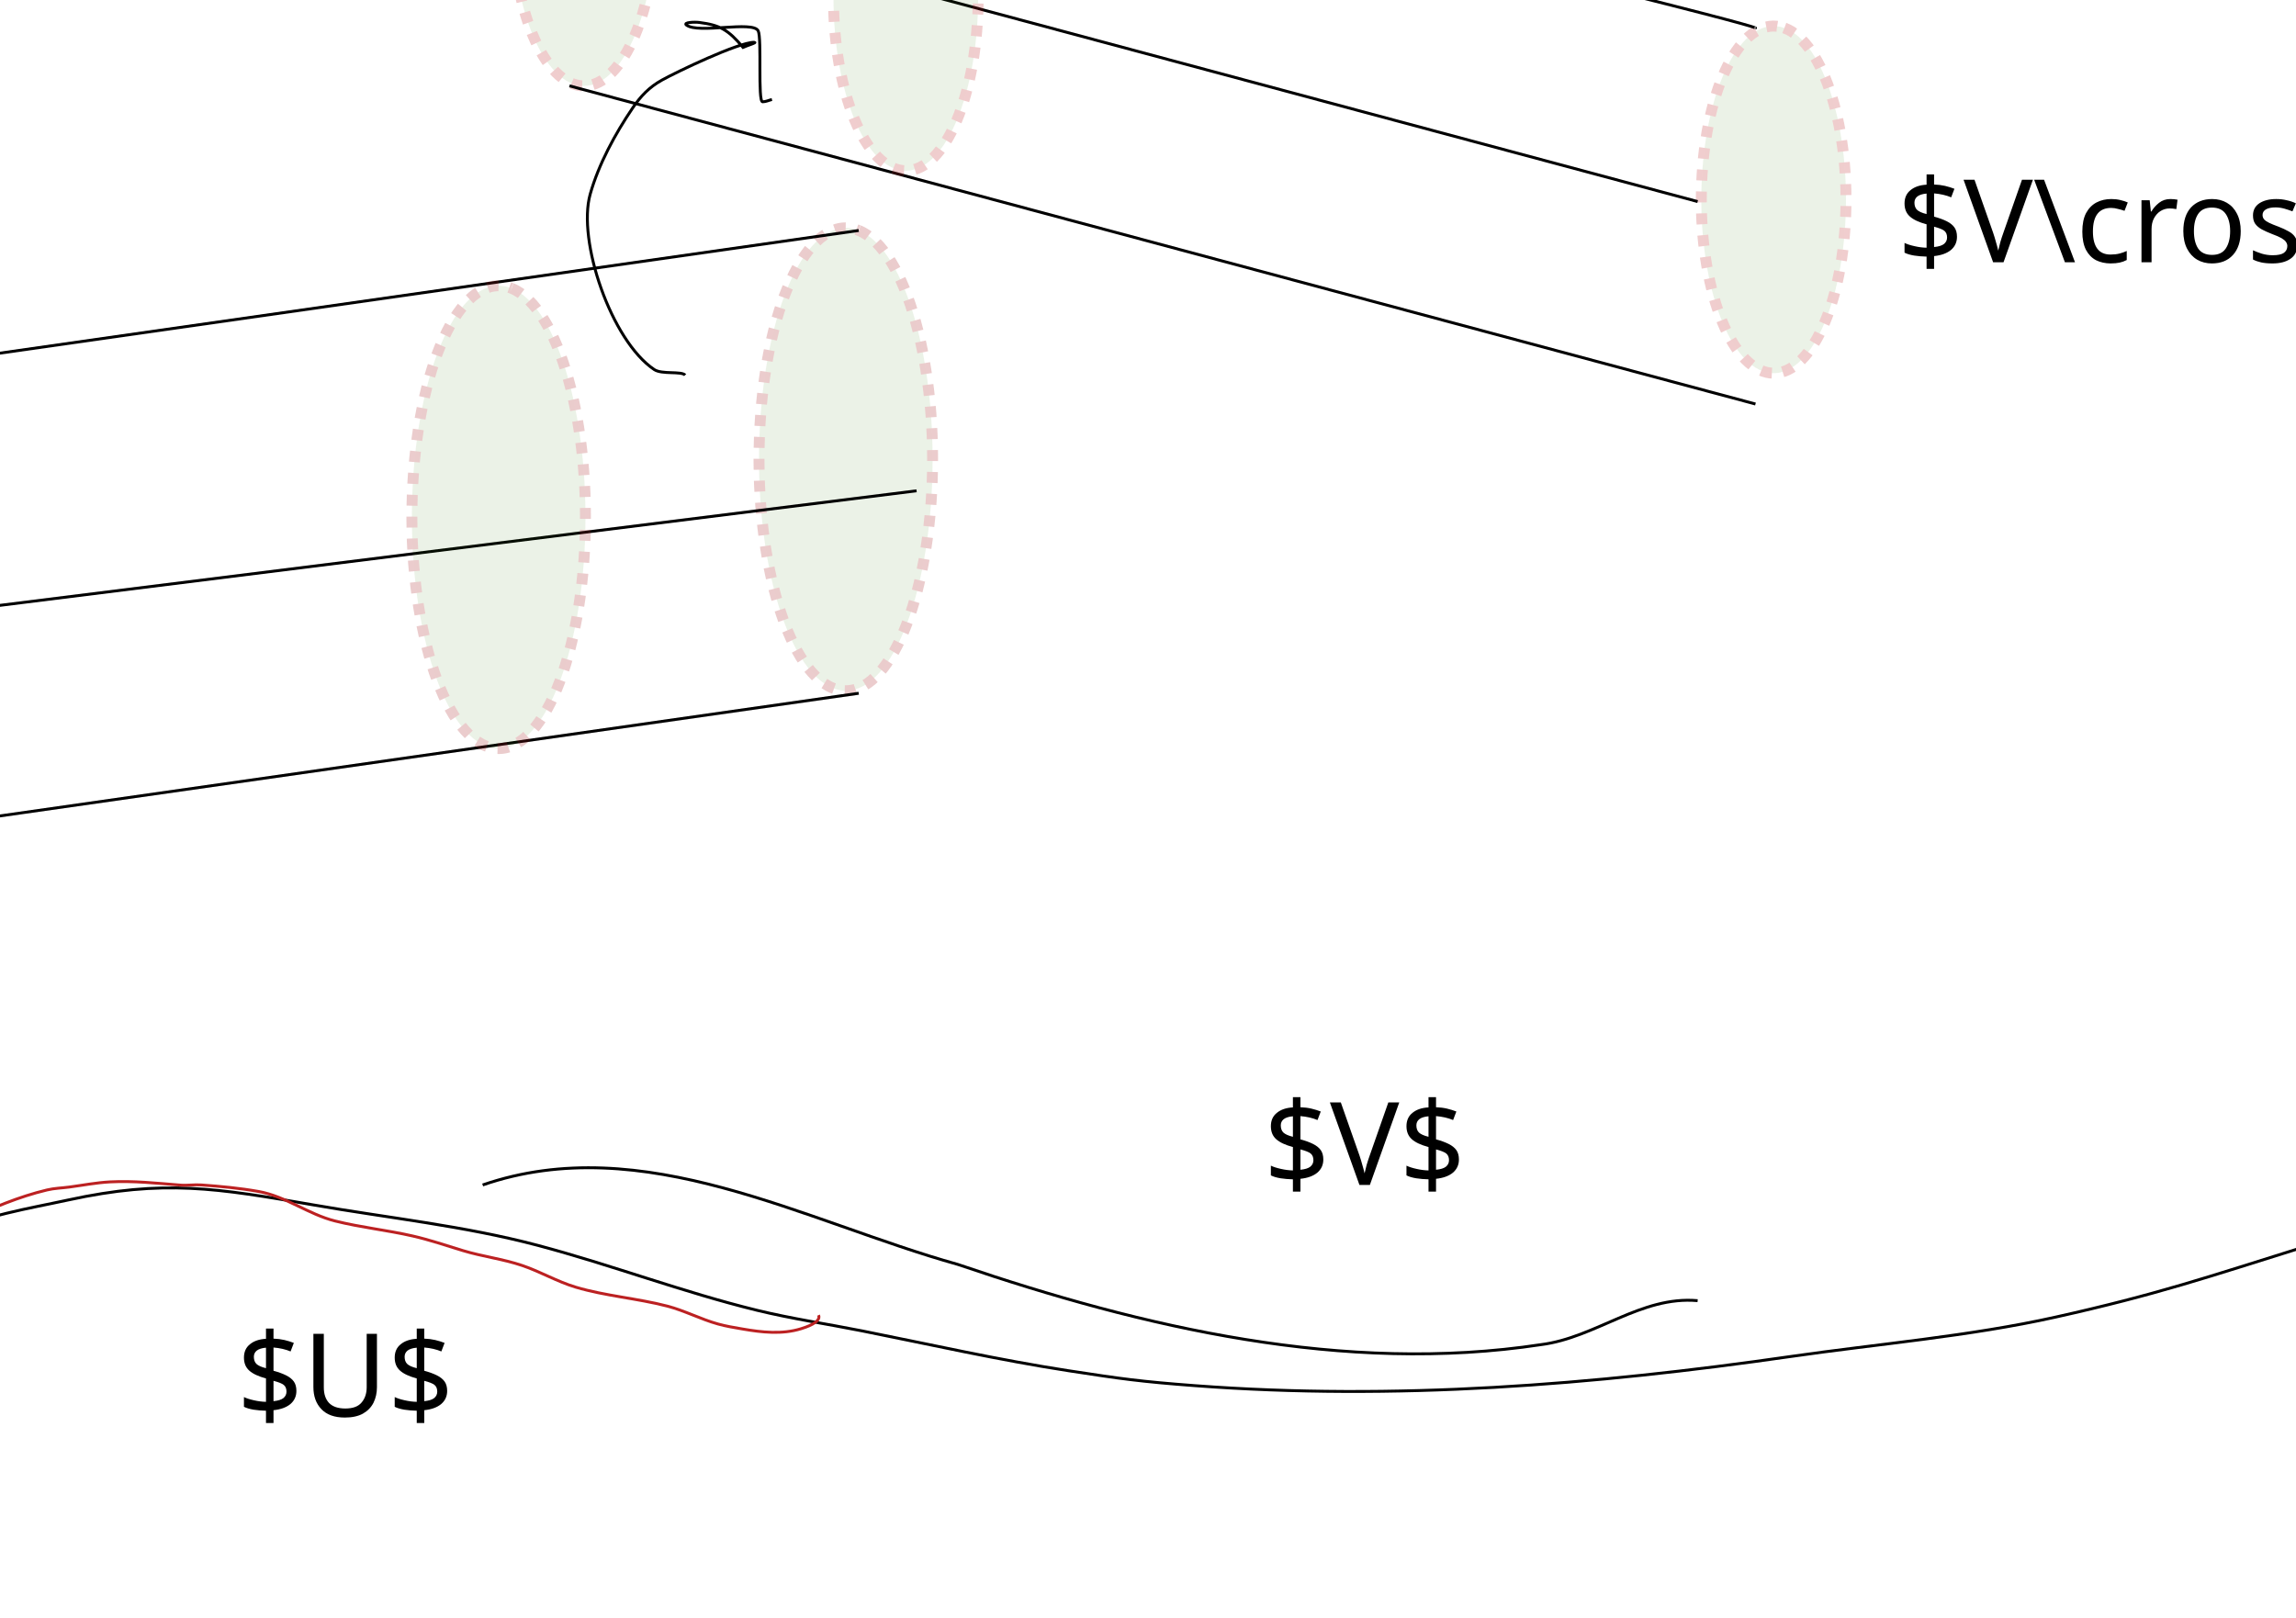
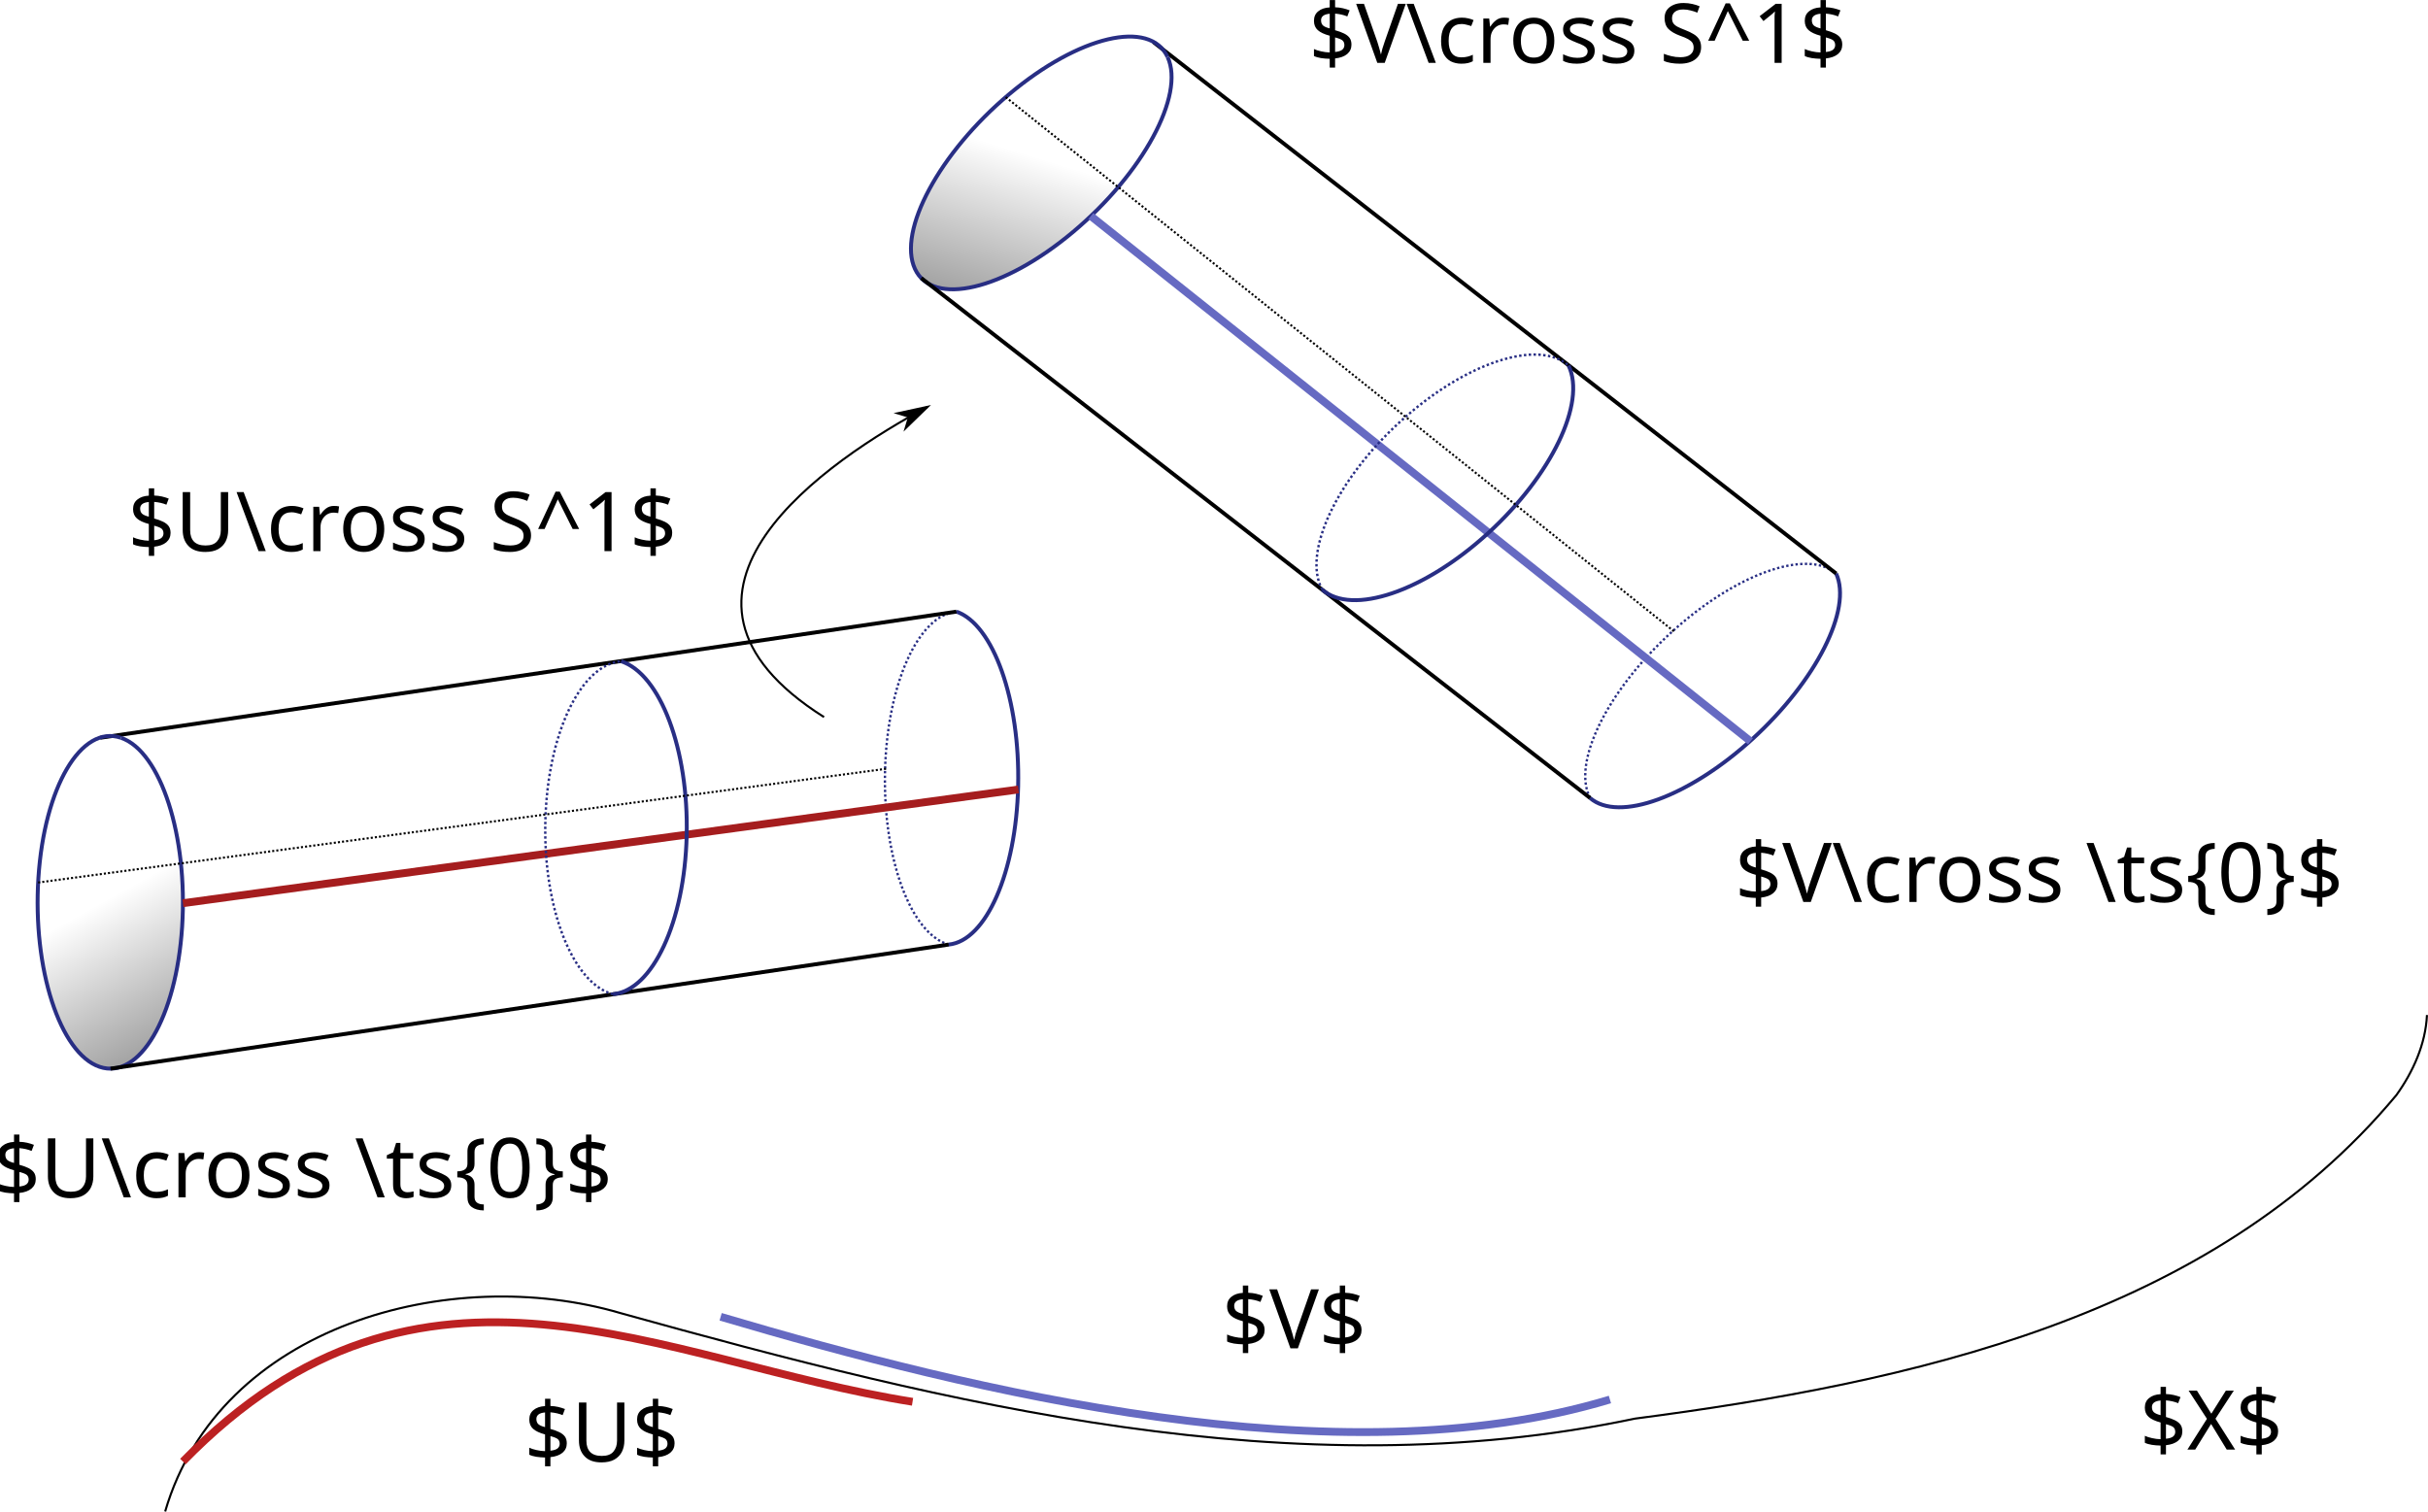
- <svg xmlns="http://www.w3.org/2000/svg" width="210mm" height="148mm" viewBox="0 0 210 148" version="1.1" id="svg8">
-   <defs id="defs2" />
-   <g id="layer1">
-     <path style="fill:none;stroke:#000000;stroke-width:0.265px;stroke-linecap:butt;stroke-linejoin:miter;stroke-opacity:1" d="m -22,137.5 c -0.758,-0.516 -2.252,-0.632 -2.273,-1.549 -0.091,-3.99 6.176,-11.735 8.769,-14.35 3.269,-3.297 6.47,-6.678 10.696,-8.751 3.425,-1.68 7.353,-2.276 11.036,-3.078 8.727,-1.898 13.595,-1.095 22.413,0.445 6.87,1.2 13.802,1.914 20.561,3.708 6.726,1.786 13.276,4.282 20.032,5.933 3.18,0.777 6.427,1.25 9.638,1.891 6.271,1.253 12.5,2.659 18.822,3.634 4.874,0.752 6.642,0.999 11.603,1.372 18.269,1.374 36.411,-0.06 54.501,-2.67 8.003,-1.155 16.294,-1.84 24.189,-3.597 9.293,-2.068 14.025,-3.701 22.602,-6.378 13.754,-4.293 26.783,-9.994 38.363,-18.688 4.375,-3.285 8.459,-6.621 11.565,-11.198 1.465,-2.159 2.55,-4.559 3.628,-6.934 0.987,-2.174 1.049,-4.824 0.945,-4.857 -0.654,-0.212 -0.894,1.045 -1.341,1.567" id="path835" />
-     <path style="opacity:0.229;fill:#3e8213;fill-opacity:0.452;fill-rule:evenodd;stroke:#a51d1e;stroke-width:1;stroke-linejoin:round;stroke-dasharray:1, 1;stroke-opacity:0.982" id="path837" d="m -28.756,37.194 a 7.938,21.167 0 0 1 6.669,24.066 7.938,21.167 0 0 1 -9.02,17.8 7.938,21.167 0 0 1 -6.681,-24.041 7.938,21.167 0 0 1 9.011,-17.834" />
-     <path style="opacity:0.229;fill:#3e8213;fill-opacity:0.452;fill-rule:evenodd;stroke:#a51d1e;stroke-width:1;stroke-linejoin:round;stroke-dasharray:1, 1;stroke-opacity:0.982" id="path837-3" d="M 78.542,21.083 A 7.938,21.167 0 0 1 85.21,45.15 7.938,21.167 0 0 1 76.19,62.95 7.938,21.167 0 0 1 69.509,38.908 7.938,21.167 0 0 1 78.519,21.075" />
-     <path style="fill:none;stroke:#000000;stroke-width:0.265px;stroke-linecap:butt;stroke-linejoin:miter;stroke-opacity:1" d="m -27.292,79.292 h -5.292 L 78.542,63.417" id="path856" />
-     <path style="fill:none;stroke:#000000;stroke-width:0.265px;stroke-linecap:butt;stroke-linejoin:miter;stroke-opacity:1" d="m -32.583,36.958 c 111.125,-15.875 111.125,-15.875 111.125,-15.875" id="path858" />
-     <text xml:space="preserve" style="font-size:10.583px;line-height:1.25;font-family:sans-serif;word-spacing:0px;stroke-width:0.265" x="-107.839" y="20.814" id="text862">
-       <tspan id="tspan860" x="-107.839" y="20.814" style="stroke-width:0.265">$U\cross S^1$</tspan>
+ <svg xmlns="http://www.w3.org/2000/svg" xmlns:xlink="http://www.w3.org/1999/xlink" width="310.625mm" height="193.426mm" viewBox="0 0 310.625 193.426" version="1.1" id="svg8">
+   <defs id="defs2">
+     <marker style="overflow:visible" id="Arrow1Lend" refX="0" refY="0" orient="auto">
+       <path transform="matrix(-0.8,0,0,-0.8,-10,0)" style="fill:#000000;fill-opacity:1;fill-rule:evenodd;stroke:#000000;stroke-width:1pt;stroke-opacity:1" d="M 0,0 5,-5 -12.5,0 5,5 Z" id="path1600" />
+     </marker>
+     <linearGradient id="linearGradient1128">
+       <stop style="stop-color:#000000;stop-opacity:1;" offset="0" id="stop1124" />
+       <stop style="stop-color:#000000;stop-opacity:0;" offset="1" id="stop1126" />
+     </linearGradient>
+     <clipPath clipPathUnits="userSpaceOnUse" id="clipPath986">
+       <path style="display:block;opacity:1;fill:#181c57;fill-opacity:0.213;fill-rule:evenodd;stroke:#252b82;stroke-width:0.3;stroke-linejoin:round;stroke-miterlimit:4;stroke-dasharray:0.3, 0.3;stroke-dashoffset:0;stroke-opacity:0.982" id="path988" d="M 34.885,27.695 A 9.295,20.99 0 0 1 42.694,51.56 9.295,20.99 0 0 1 32.132,69.212 9.295,20.99 0 0 1 24.308,45.371 9.295,20.99 0 0 1 34.859,27.686" />
+     </clipPath>
+     <linearGradient xlink:href="#linearGradient1128" id="linearGradient1130" x1="-6.125" y1="105.75" x2="-32.583" y2="58.125" gradientUnits="userSpaceOnUse" />
+     <linearGradient xlink:href="#linearGradient1128" id="linearGradient1577" gradientUnits="userSpaceOnUse" x1="-6.125" y1="105.75" x2="-32.583" y2="58.125" gradientTransform="translate(65.5357,-146.765)" />
+   </defs>
+   <g id="layer1" transform="translate(45.40257,57.43799)">
+     <path id="path835" style="fill:none;stroke:#000000;stroke-width:0.265px;stroke-linecap:butt;stroke-linejoin:miter;stroke-opacity:1" d="m -24.273,135.951 c 6.961,-23.834 36.504,-31.777 58.269,-25.377 41.964,11.662 86.162,22.694 129.775,13.497 35.062,-4.584 73.676,-12.88 97.412,-41.398 2.144,-2.997 3.73,-6.515 3.907,-10.241" />
+     <text xml:space="preserve" style="font-size:10.583px;line-height:1.25;font-family:sans-serif;word-spacing:0px;stroke-width:0.265" x="-29.037" y="13.075" id="text862">
+       <tspan id="tspan860" x="-29.037" y="13.075" style="stroke-width:0.265">$U\cross S^1$</tspan>
    </text>
-     <path style="fill:none;stroke:#bc2122;stroke-width:0.265px;stroke-linecap:butt;stroke-linejoin:miter;stroke-opacity:1" d="m -24.646,134.854 c 0.853,-0.769 1.335,-1.79 1.85,-2.8 0.187,-0.366 0.466,-0.651 0.635,-1.03 0.242,-0.542 0.42,-1.132 0.7,-1.654 0.418,-0.781 1.053,-1.402 1.491,-2.175 0.598,-1.056 -0.189,0.28 0.622,-1.297 0.459,-0.892 1.132,-1.755 1.698,-2.582 0.53,-0.772 1.196,-1.433 1.724,-2.2 0.435,-0.633 0.781,-1.334 1.348,-1.87 0.43,-0.406 0.91,-0.636 1.361,-0.992 0.767,-0.605 1.218,-1.491 2.01,-2.073 0.783,-0.576 1.698,-0.91 2.515,-1.425 1.143,-0.72 2.195,-1.635 3.371,-2.29 0.714,-0.398 1.517,-0.541 2.256,-0.878 2.418,-1.102 4.762,-2.114 7.364,-2.735 0.686,-0.164 1.354,-0.174 2.048,-0.267 1.237,-0.165 2.459,-0.404 3.708,-0.471 2.166,-0.115 4.278,0.124 6.431,0.293 0.645,0.051 1.285,-0.059 1.932,-0.013 1.754,0.127 3.505,0.289 5.238,0.598 2.491,0.444 4.536,2.082 6.988,2.697 2.349,0.589 4.747,0.834 7.105,1.374 1.559,0.357 3.061,0.871 4.59,1.336 1.778,0.54 3.659,0.766 5.419,1.361 1.671,0.565 3.208,1.48 4.901,1.984 2.722,0.811 5.61,1.016 8.362,1.73 1.602,0.415 3.066,1.201 4.654,1.641 0.757,0.209 1.489,0.325 2.256,0.458 1.758,0.304 3.596,0.508 5.329,-0.025 0.39,-0.12 1.896,-0.593 1.608,-1.246" id="path864" />
+     <path id="path864" style="fill:none;stroke:#bc2122;stroke-width:1;stroke-linecap:butt;stroke-linejoin:miter;stroke-miterlimit:4;stroke-dasharray:none;stroke-opacity:1" d="M -22,129.562 C 8.615,98.128 39.07,116.794 71.343,121.918" />
    <text xml:space="preserve" style="font-size:10.583px;line-height:1.25;font-family:sans-serif;word-spacing:0px;stroke-width:0.265" x="21.656" y="129.562" id="text868">
      <tspan id="tspan866" x="21.656" y="129.562" style="stroke-width:0.265">$U$</tspan>
    </text>
-     <path style="fill:none;stroke:#000000;stroke-width:0.265px;stroke-linecap:butt;stroke-linejoin:miter;stroke-opacity:1" d="M -22,58.125 C 83.833,44.896 83.833,44.896 83.833,44.896" id="path870" />
-     <path style="opacity:0.229;fill:#3e8213;fill-opacity:0.452;fill-rule:evenodd;stroke:#bc2122;stroke-width:1;stroke-linejoin:round;stroke-dasharray:1, 1;stroke-opacity:0.982" id="path872" d="M 54.391,-23.719 A 6.615,15.875 0 0 1 59.948,-5.669 6.615,15.875 0 0 1 52.431,7.681 6.615,15.875 0 0 1 46.863,-10.35 6.615,15.875 0 0 1 54.372,-23.726" />
-     <path style="opacity:0.229;fill:#3e8213;fill-opacity:0.452;fill-rule:evenodd;stroke:#bc2122;stroke-width:1;stroke-linejoin:round;stroke-dasharray:1, 1;stroke-opacity:0.982" id="path872-6" d="M 163.208,2.563 A 6.615,15.875 0 0 1 168.766,20.612 6.615,15.875 0 0 1 161.249,33.962 6.615,15.875 0 0 1 155.681,15.931 6.615,15.875 0 0 1 163.19,2.556" />
-     <path style="fill:none;stroke:#000000;stroke-width:0.265px;stroke-linecap:butt;stroke-linejoin:miter;stroke-opacity:1" d="M 52.083,-23.896 C 163.208,2.563 160.562,2.563 160.562,2.563" id="path889" />
-     <path style="fill:none;stroke:#000000;stroke-width:0.265px;stroke-linecap:butt;stroke-linejoin:miter;stroke-opacity:1" d="M 52.083,7.854 C 160.562,36.958 160.562,36.958 160.562,36.958" id="path891" />
-     <path style="fill:none;stroke:#000000;stroke-width:0.265px;stroke-linecap:butt;stroke-linejoin:miter;stroke-opacity:1" d="M 46.792,-10.667 C 155.271,18.438 155.271,18.438 155.271,18.438" id="path893" />
-     <path style="opacity:0.229;fill:#3e8213;fill-opacity:0.452;fill-rule:evenodd;stroke:#bc2122;stroke-width:1;stroke-linejoin:round;stroke-dasharray:1, 1;stroke-opacity:0.982" id="path872-7" d="M 83.833,-15.958 A 6.615,15.875 0 0 1 89.391,2.091 6.615,15.875 0 0 1 81.874,15.441 6.615,15.875 0 0 1 76.306,-2.589 6.615,15.875 0 0 1 83.815,-15.965" />
-     <text xml:space="preserve" style="font-size:10.583px;line-height:1.25;font-family:sans-serif;word-spacing:0px;stroke-width:0.265" x="173.539" y="23.991" id="text903">
-       <tspan id="tspan901" x="173.539" y="23.991" style="stroke-width:0.265">$V\cross \ts{0}$</tspan>
+     <text xml:space="preserve" style="font-size:10.583px;line-height:1.25;font-family:sans-serif;word-spacing:0px;stroke-width:0.265" x="176.549" y="57.966" id="text903">
+       <tspan id="tspan901" x="176.549" y="57.966" style="stroke-width:0.265">$V\cross \ts{0}$</tspan>
    </text>
-     <path id="path905" style="fill:none;stroke:#000000;stroke-width:0.265px;stroke-linecap:butt;stroke-linejoin:miter;stroke-opacity:1" d="m 44.146,108.396 c 14.69,-5.067 29.494,3.371 43.447,7.264 16.974,5.792 35.401,10.075 53.358,7.341 5.021,-0.638 9.132,-4.48 14.32,-4.022" />
-     <text xml:space="preserve" style="font-size:10.583px;line-height:1.25;font-family:sans-serif;word-spacing:0px;stroke-width:0.265" x="115.583" y="108.396" id="text914">
-       <tspan id="tspan912" x="115.583" y="108.396" style="stroke-width:0.265">$V$</tspan>
+     <path id="path905" style="fill:none;stroke:#666ac2;stroke-width:1;stroke-linecap:butt;stroke-linejoin:miter;stroke-miterlimit:4;stroke-dasharray:none;stroke-opacity:1" d="M 46.792,111.042 C 79.071,120.59 125.806,132.143 160.562,121.625" />
+     <text xml:space="preserve" style="font-size:10.583px;line-height:1.25;font-family:sans-serif;word-spacing:0px;stroke-width:0.265" x="110.929" y="115.079" id="text914">
+       <tspan id="tspan912" x="110.929" y="115.079" style="stroke-width:0.265">$V$</tspan>
    </text>
-     <path style="opacity:0.229;fill:#3e8213;fill-opacity:0.452;fill-rule:evenodd;stroke:#a51d1e;stroke-width:1;stroke-linejoin:round;stroke-dasharray:1, 1;stroke-opacity:0.982" id="path837-3-5" d="M 46.792,26.375 A 7.938,21.167 0 0 1 53.46,50.441 7.938,21.167 0 0 1 44.44,68.241 7.938,21.167 0 0 1 37.759,44.2 7.938,21.167 0 0 1 46.769,26.366" />
-     <text xml:space="preserve" style="font-size:10.583px;line-height:1.25;font-family:sans-serif;word-spacing:0px;stroke-width:0.265" x="119.832" y="-30.424" id="text862-7">
-       <tspan id="tspan860-5" x="119.832" y="-30.424" style="stroke-width:0.265">$V\cross S^1$</tspan>
+     <text xml:space="preserve" style="font-size:10.583px;line-height:1.25;font-family:sans-serif;word-spacing:0px;stroke-width:0.265" x="122.042" y="-49.397" id="text862-7">
+       <tspan id="tspan860-5" x="122.042" y="-49.397" style="stroke-width:0.265">$V\cross S^1$</tspan>
    </text>
-     <text xml:space="preserve" style="font-size:10.583px;line-height:1.25;font-family:sans-serif;word-spacing:0px;stroke-width:0.265" x="-134.515" y="89.383" id="text903-9">
-       <tspan id="tspan901-2" x="-134.515" y="89.383" style="stroke-width:0.265">$U\cross \ts{0}$</tspan>
+     <text xml:space="preserve" style="font-size:10.583px;line-height:1.25;font-family:sans-serif;word-spacing:0px;stroke-width:0.265" x="-46.281" y="95.764" id="text903-9">
+       <tspan id="tspan901-2" x="-46.281" y="95.764" style="stroke-width:0.265">$U\cross \ts{0}$</tspan>
    </text>
-     <path style="fill:none;stroke:#000000;stroke-width:0.265px;stroke-linecap:butt;stroke-linejoin:miter;stroke-opacity:1" d="m 62.667,34.313 c -0.356,-0.387 -2.13,-0.039 -2.828,-0.507 -3.93,-2.635 -7.06,-11.779 -5.856,-16.05 0.771,-2.736 2.287,-5.529 3.888,-7.886 0.739,-1.087 1.511,-1.895 2.656,-2.535 1.34,-0.75 7.014,-3.466 8.441,-3.466 0.37,0 -0.672,0.31 -1.009,0.465 -1.365,-1.635 -2.132,-2.036 -3.994,-2.28 -0.454,-0.059 -1.496,-0.006 -1.186,0.233 1.097,0.842 6.077,-0.427 6.568,0.535 0.343,0.673 -0.055,6.49 0.403,6.49 0.293,0 0.57,-0.14 0.855,-0.209" id="path1048" />
+     <path style="fill:none;fill-opacity:0.213;fill-rule:evenodd;stroke:#252b82;stroke-width:0.3;stroke-linejoin:round;stroke-miterlimit:4;stroke-dasharray:0.3, 0.3;stroke-dashoffset:0;stroke-opacity:0.982" id="path837-3-6" transform="matrix(-0.9999843,-0.00560581,0.0057806,-0.9999833,0,0)" d="m -76.333,-62.99 a 9.422,21.39 0 0 1 8.274,22.075 9.422,21.39 0 0 1 -9.014,20.527" />
+     <path style="fill:none;fill-opacity:0.213;fill-rule:evenodd;stroke:#252b82;stroke-width:0.5;stroke-linejoin:round;stroke-miterlimit:4;stroke-dasharray:none;stroke-dashoffset:0;stroke-opacity:0.982" id="path837-3" d="m 76.954,20.819 a 9.295,21.428 0 0 1 7.898,22.334 9.295,21.428 0 0 1 -8.887,20.264" />
+     <path style="fill:none;stroke:#000000;stroke-width:0.5;stroke-linecap:butt;stroke-linejoin:miter;stroke-miterlimit:4;stroke-dasharray:none;stroke-opacity:1" d="M -32.583,36.958 76.954,20.819" id="path858" />
+     <path style="fill:url(#linearGradient1130);fill-opacity:1;fill-rule:evenodd;stroke:#252b82;stroke-width:0.5;stroke-linejoin:round;stroke-miterlimit:4;stroke-dasharray:none;stroke-dashoffset:0;stroke-opacity:0.982" id="path837" d="m -29.912,36.967 a 9.295,21.281 0 0 1 7.809,24.196 9.295,21.281 0 0 1 -10.563,17.896 9.295,21.281 0 0 1 -7.824,-24.171 9.295,21.281 0 0 1 10.552,-17.93" />
+     <path style="fill:none;stroke:#000000;stroke-width:0.5;stroke-linecap:butt;stroke-linejoin:miter;stroke-miterlimit:4;stroke-dasharray:none;stroke-opacity:1" d="M -31.26,79.292 75.966,63.417" id="path856" />
+     <path style="fill:none;stroke:#a51d1e;stroke-width:1;stroke-linecap:butt;stroke-linejoin:miter;stroke-miterlimit:4;stroke-dasharray:none;stroke-opacity:1" d="M -22,58.125 84.892,43.573" id="path870" />
+     <path style="fill:none;fill-opacity:0.213;fill-rule:evenodd;stroke:#252b82;stroke-width:0.5;stroke-linejoin:round;stroke-miterlimit:4;stroke-dasharray:none;stroke-dashoffset:0;stroke-opacity:0.982" id="path837-3-62" d="m 34.061,27.169 a 9.868,21.428 0 0 1 8.385,22.334 9.868,21.428 0 0 1 -9.434,20.264" />
+     <path style="fill:none;fill-opacity:0.213;fill-rule:evenodd;stroke:#252b82;stroke-width:0.309;stroke-linejoin:round;stroke-miterlimit:4;stroke-dasharray:0.309, 0.309;stroke-dashoffset:0;stroke-opacity:0.982" id="path837-3-6-9" transform="matrix(-0.9999861,-0.00528037,0.00613687,-0.9999812,0,0)" d="m -33.442,-69.591 a 10.002,21.39 0 0 1 8.784,22.075 10.002,21.39 0 0 1 -9.57,20.527" />
+     <path style="fill:none;stroke:#000000;stroke-width:0.265;stroke-linecap:butt;stroke-linejoin:miter;stroke-miterlimit:4;stroke-dasharray:0.265, 0.265;stroke-dashoffset:0;stroke-opacity:1" d="M -40.521,55.479 67.958,40.927" id="path870-1" />
+     <path style="fill:none;fill-opacity:0.213;fill-rule:evenodd;stroke:#252b82;stroke-width:0.3;stroke-linejoin:round;stroke-miterlimit:4;stroke-dasharray:0.3, 0.3;stroke-dashoffset:0;stroke-opacity:0.982" id="path837-3-6-7" transform="matrix(-0.6870297,-0.7266293,0.7267494,-0.6869027,0,0)" d="m -141.019,84.14 a 9.422,21.39 0 0 1 8.274,22.075 9.422,21.39 0 0 1 -9.014,20.527" />
+     <g id="g1001-52" style="fill:none;stroke-width:0.5;stroke-miterlimit:4;stroke-dasharray:none" transform="rotate(46.28336,138.9287,150.051)">
+       <path style="fill:none;fill-opacity:0.213;fill-rule:evenodd;stroke:#252b82;stroke-width:0.5;stroke-linejoin:round;stroke-miterlimit:4;stroke-dasharray:none;stroke-dashoffset:0;stroke-opacity:0.982" id="path837-3-5" d="m 76.954,20.819 a 9.295,21.428 0 0 1 7.898,22.334 9.295,21.428 0 0 1 -8.887,20.264" />
+     </g>
+     <path style="fill:none;stroke:#000000;stroke-width:0.5;stroke-linecap:butt;stroke-linejoin:miter;stroke-miterlimit:4;stroke-dasharray:none;stroke-opacity:1" d="m 102.138,-52.07 87.366,68.016" id="path858-7" />
+     <path style="fill:url(#linearGradient1577);fill-opacity:1;fill-rule:evenodd;stroke:#252b82;stroke-width:0.5;stroke-linejoin:round;stroke-miterlimit:4;stroke-dasharray:none;stroke-dashoffset:0;stroke-opacity:0.982" id="path837-4" d="m 35.624,-109.798 a 9.295,21.281 0 0 1 7.809,24.196 9.295,21.281 0 0 1 -10.563,17.896 9.295,21.281 0 0 1 -7.824,-24.171 9.295,21.281 0 0 1 10.552,-17.93" transform="rotate(46.28336)" />
+     <path style="fill:none;stroke:#000000;stroke-width:0.5;stroke-linecap:butt;stroke-linejoin:miter;stroke-miterlimit:4;stroke-dasharray:none;stroke-opacity:1" d="M 72.455,-21.857 158.032,44.671" id="path856-3" />
+     <path style="fill:none;stroke:#666ac2;stroke-width:1;stroke-linecap:butt;stroke-linejoin:miter;stroke-miterlimit:4;stroke-dasharray:none;stroke-opacity:1" d="M 94.153,-29.792 178.543,37.409" id="path870-0" />
+     <path style="fill:none;fill-opacity:0.213;fill-rule:evenodd;stroke:#252b82;stroke-width:0.5;stroke-linejoin:round;stroke-miterlimit:4;stroke-dasharray:none;stroke-dashoffset:0;stroke-opacity:0.982" id="path837-3-62-8" d="m 99.597,-119.596 a 9.868,21.428 0 0 1 8.385,22.334 9.868,21.428 0 0 1 -9.434,20.264" transform="rotate(46.28336)" />
+     <path style="fill:none;fill-opacity:0.213;fill-rule:evenodd;stroke:#252b82;stroke-width:0.309;stroke-linejoin:round;stroke-miterlimit:4;stroke-dasharray:0.309, 0.309;stroke-dashoffset:0;stroke-opacity:0.982" id="path837-3-6-9-6" transform="matrix(-0.6872662,-0.7264057,0.726994,-0.6866438,0,0)" d="m -98.075,77.518 a 10.002,21.39 0 0 1 8.784,22.075 10.002,21.39 0 0 1 -9.57,20.527" />
+     <path style="fill:none;stroke:#000000;stroke-width:0.265;stroke-linecap:butt;stroke-linejoin:miter;stroke-miterlimit:4;stroke-dasharray:0.265, 0.265;stroke-dashoffset:0;stroke-opacity:1" d="M 83.266,-45.007 168.753,23.341" id="path870-1-8" />
+     <path id="path1581" style="fill:none;stroke:#000000;stroke-width:0.265px;stroke-linecap:butt;stroke-linejoin:miter;stroke-opacity:1;marker-end:url(#Arrow1Lend)" d="M 60.021,34.313 C 34.885,18.438 60.821,1.281 73.25,-5.375" />
+     <text xml:space="preserve" style="font-size:10.583px;line-height:1.25;font-family:sans-serif;word-spacing:0px;stroke-width:0.265" x="228.34" y="128.035" id="text914-8">
+       <tspan id="tspan912-4" x="228.34" y="128.035" style="stroke-width:0.265">$X$</tspan>
+     </text>
  </g>
</svg>
